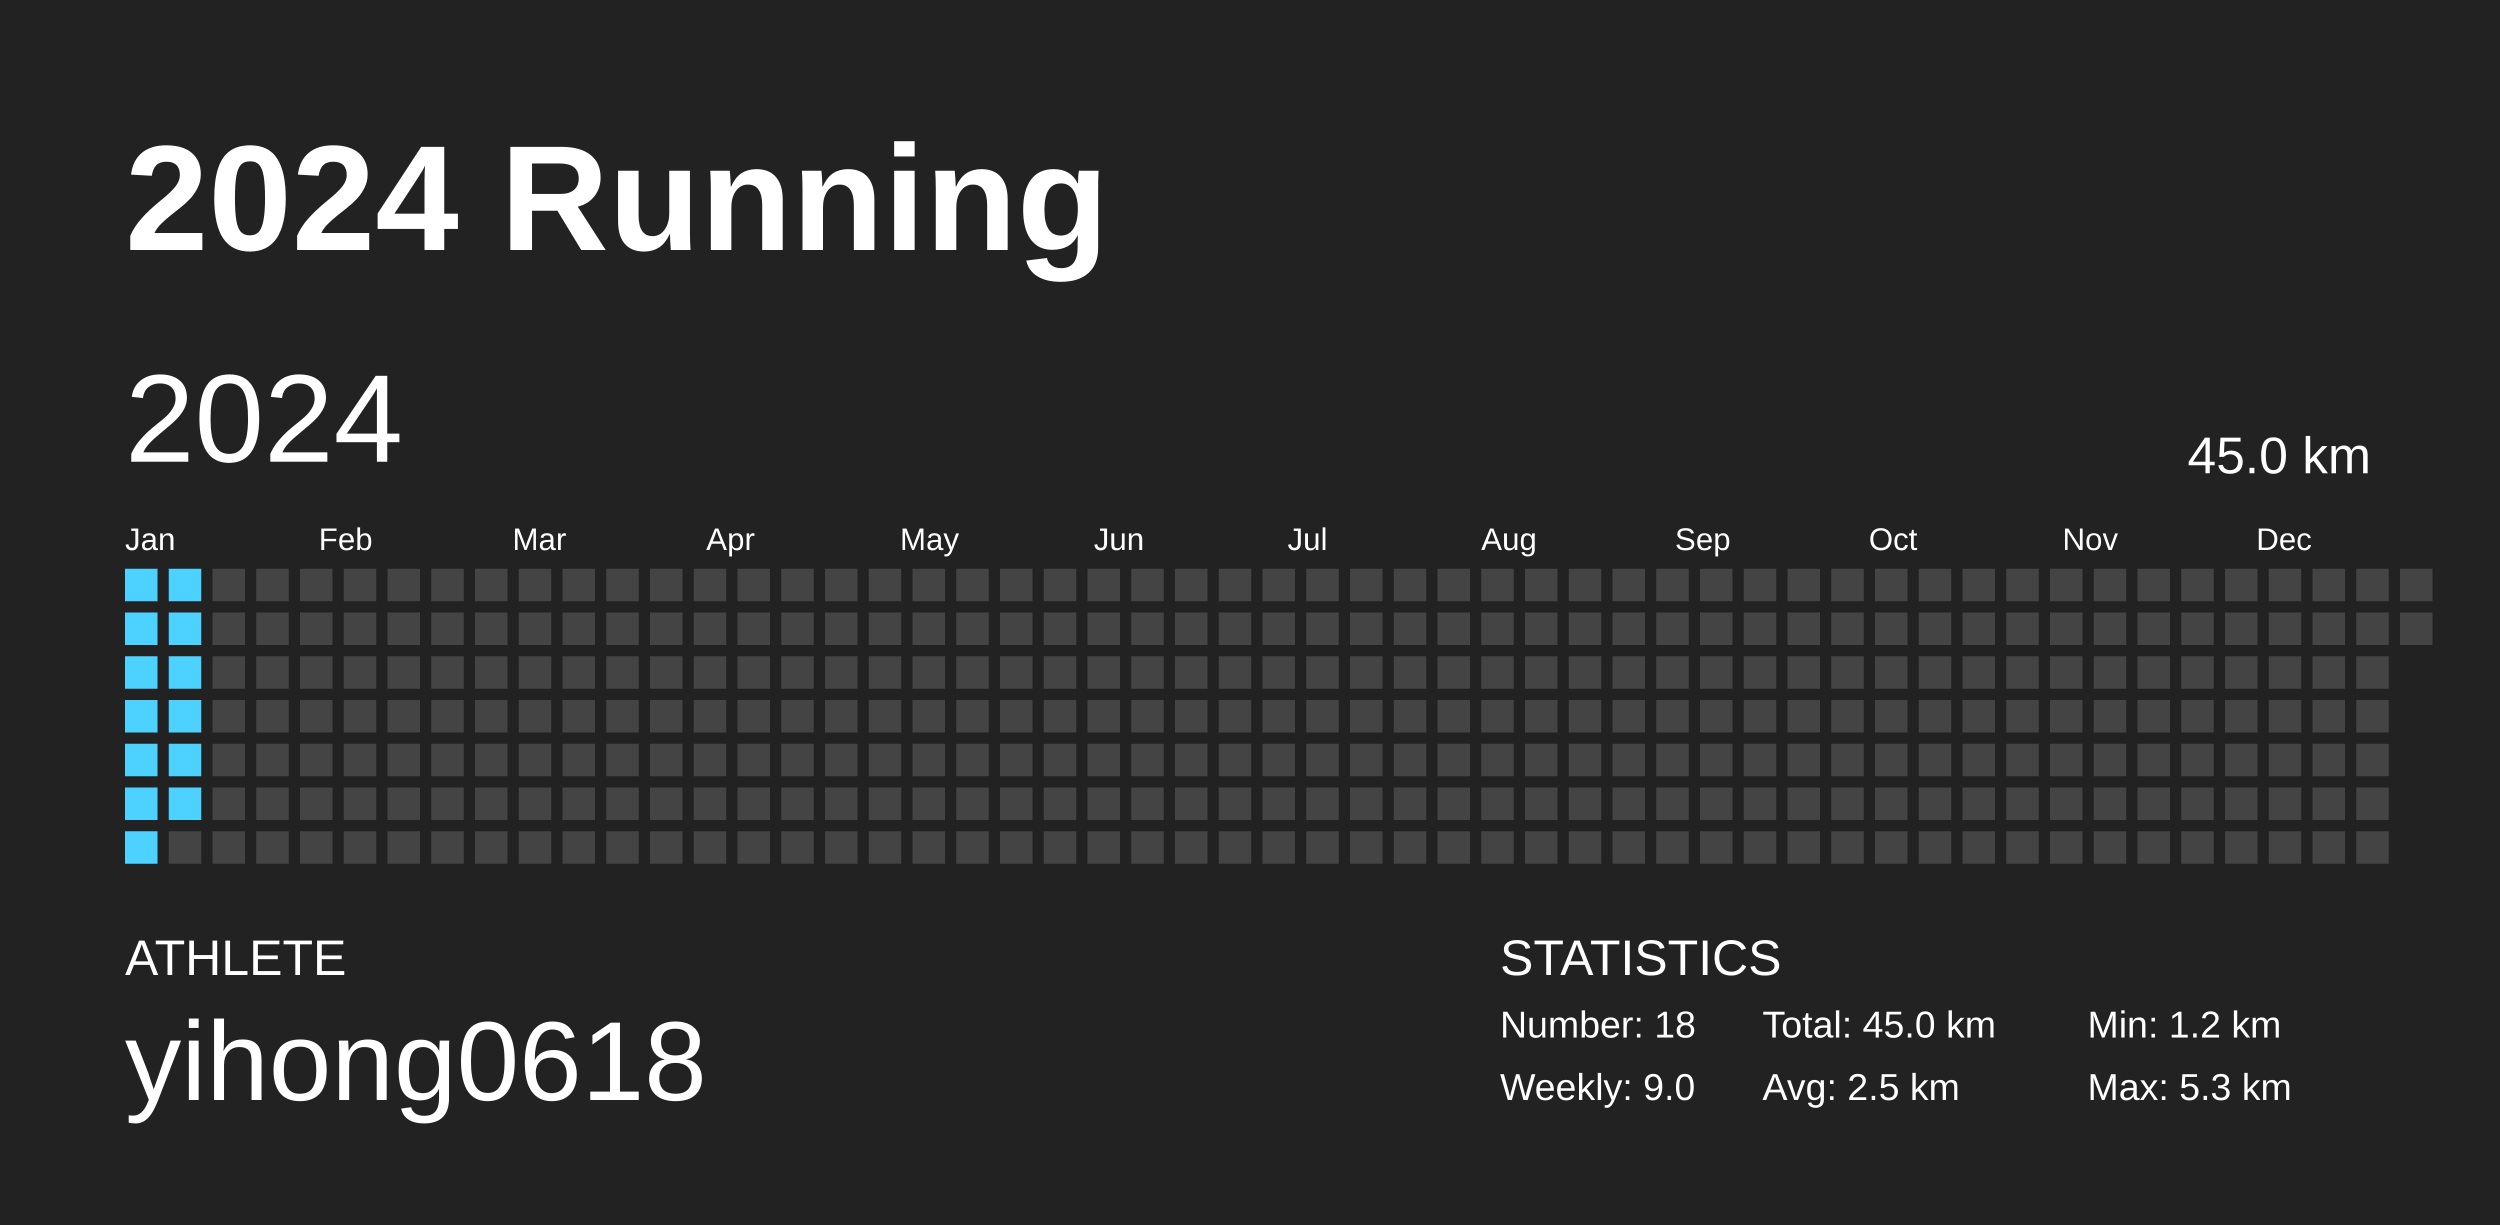
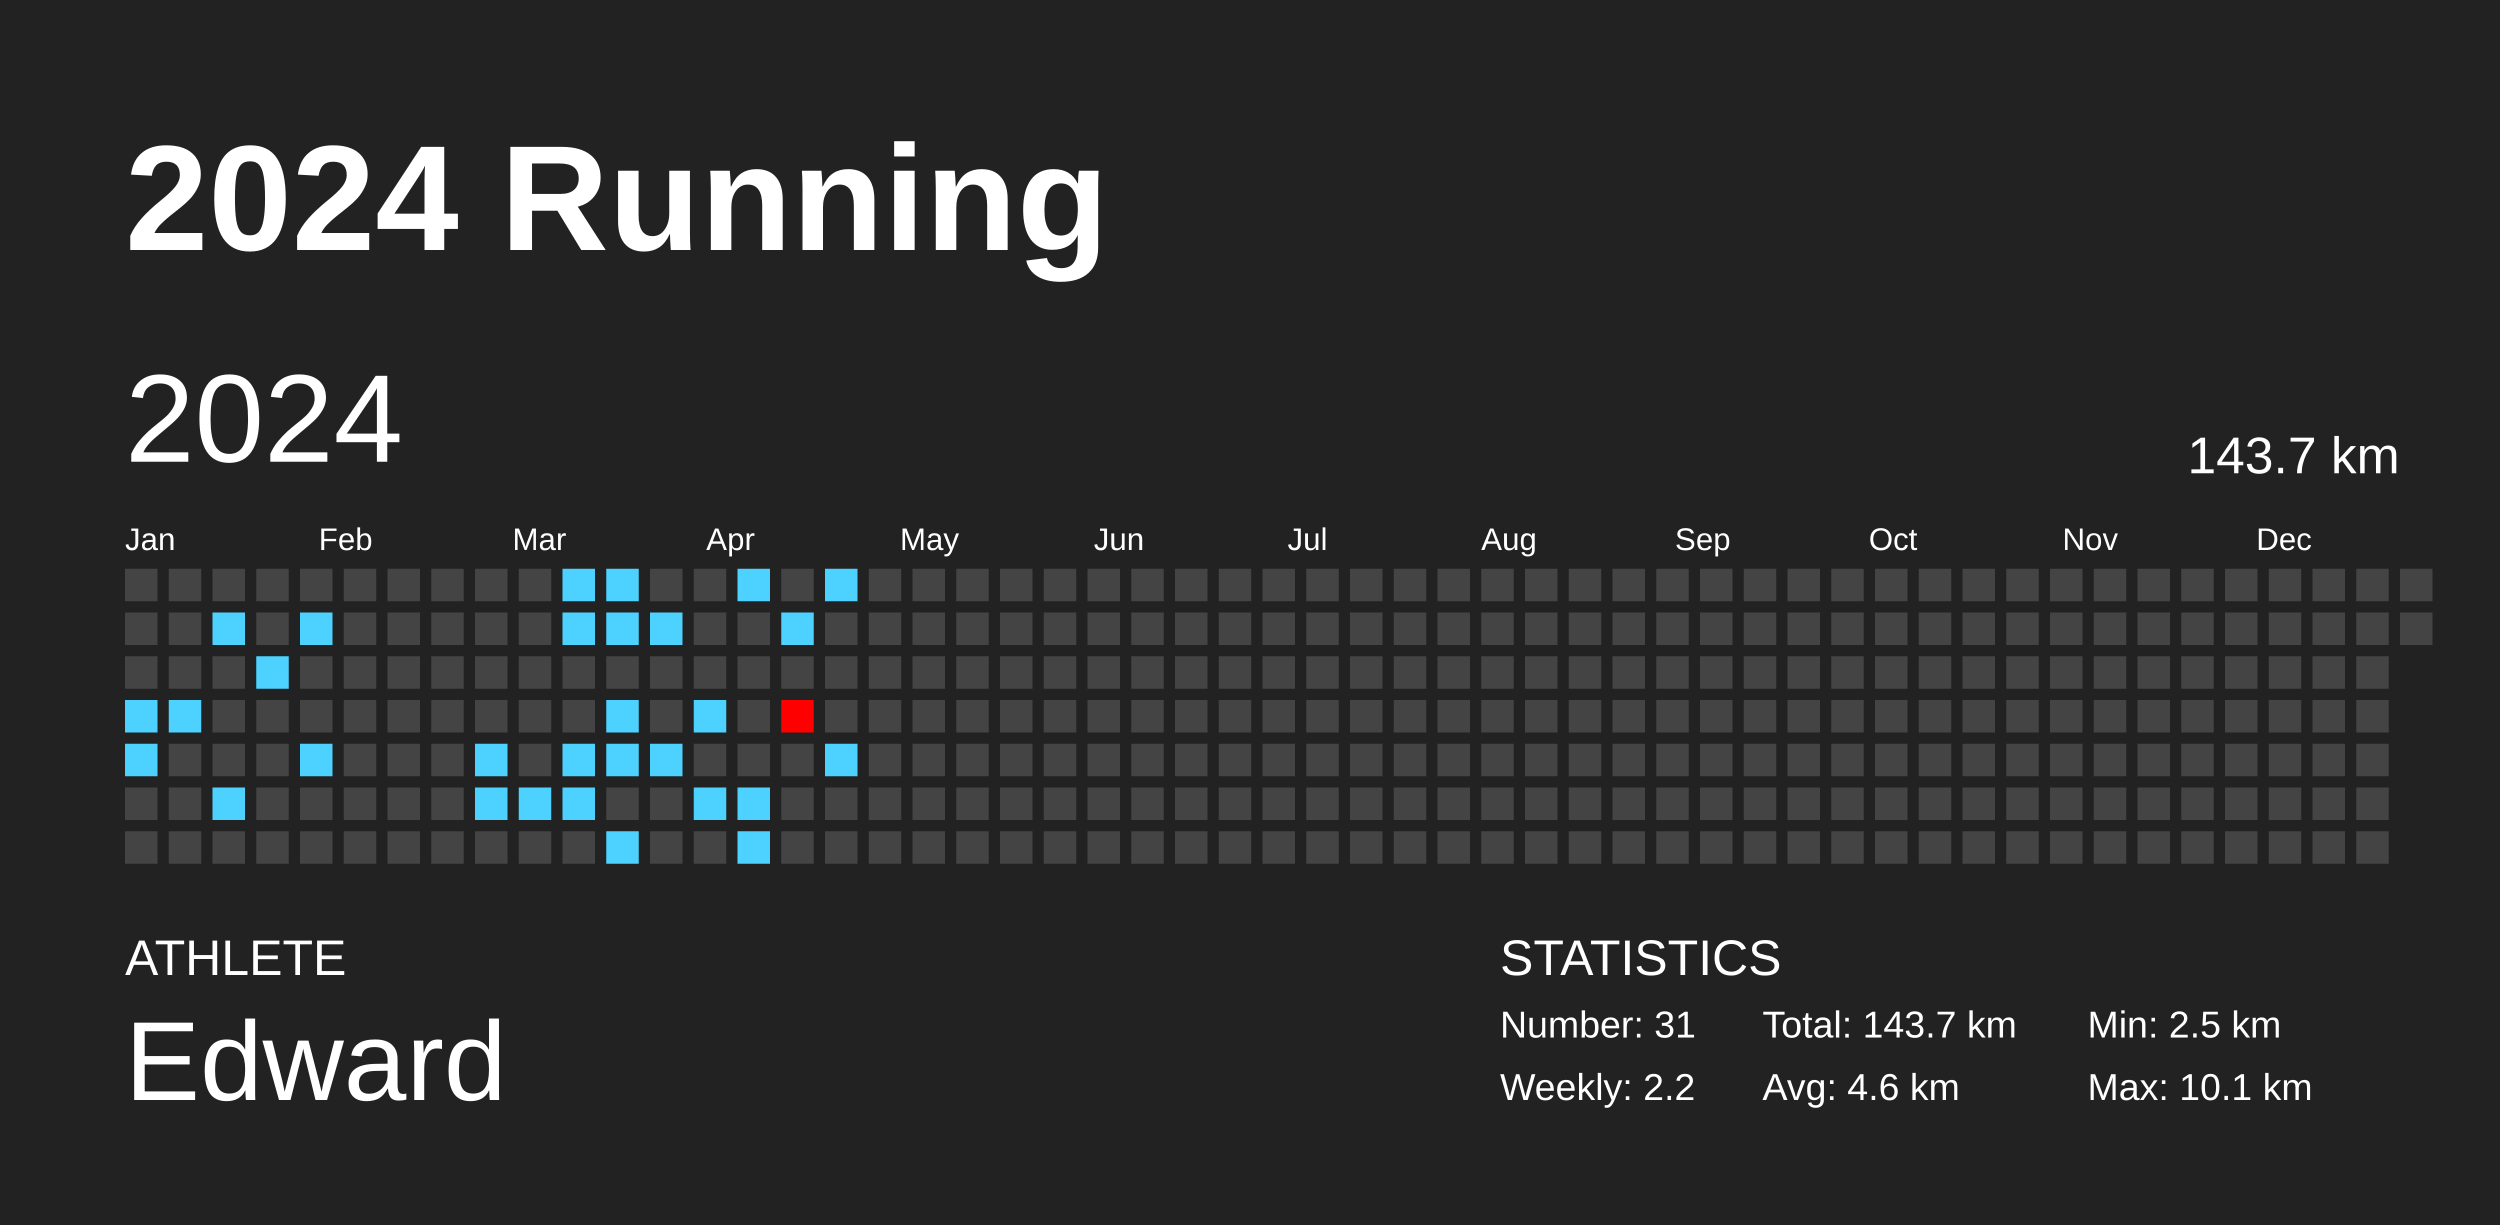
<svg xmlns="http://www.w3.org/2000/svg" baseProfile="full" height="98mm" version="1.1" viewBox="0,0,200,98" width="200mm">
  <defs />
  <rect fill="#222222" height="98" width="200" x="0" y="0" />
  <text fill="#FFFFFF" style="font-size:12px; font-family:Arial; font-weight:bold;" x="10" y="20">2024 Running</text>
  <text fill="#FFFFFF" style="font-size:4px; font-family:Arial" x="10" y="78">ATHLETE</text>
-   <text fill="#FFFFFF" style="font-size:9px; font-family:Arial" x="10" y="88">yihong0618</text>
+   <text fill="#FFFFFF" style="font-size:9px; font-family:Arial" x="10" y="88">Edward</text>
  <text fill="#FFFFFF" style="font-size:4px; font-family:Arial" x="120" y="78">STATISTICS</text>
-   <text fill="#FFFFFF" style="font-size:3px; font-family:Arial" x="120" y="83">Number: 18</text>
-   <text fill="#FFFFFF" style="font-size:3px; font-family:Arial" x="120" y="88">Weekly: 9.0</text>
-   <text fill="#FFFFFF" style="font-size:3px; font-family:Arial" x="141" y="83">Total: 45.0 km</text>
-   <text fill="#FFFFFF" style="font-size:3px; font-family:Arial" x="141" y="88">Avg: 2.5 km</text>
-   <text fill="#FFFFFF" style="font-size:3px; font-family:Arial" x="167" y="83">Min: 1.2 km</text>
-   <text fill="#FFFFFF" style="font-size:3px; font-family:Arial" x="167" y="88">Max: 5.3 km</text>
+   <text fill="#FFFFFF" style="font-size:3px; font-family:Arial" x="120" y="83">Number: 31</text>
+   <text fill="#FFFFFF" style="font-size:3px; font-family:Arial" x="120" y="88">Weekly: 2.2</text>
+   <text fill="#FFFFFF" style="font-size:3px; font-family:Arial" x="141" y="83">Total: 143.7 km</text>
+   <text fill="#FFFFFF" style="font-size:3px; font-family:Arial" x="141" y="88">Avg: 4.6 km</text>
+   <text fill="#FFFFFF" style="font-size:3px; font-family:Arial" x="167" y="83">Min: 2.5 km</text>
+   <text fill="#FFFFFF" style="font-size:3px; font-family:Arial" x="167" y="88">Max: 10.1 km</text>
  <text dominant-baseline="hanging" fill="#FFFFFF" style="font-size:10.0px; font-family:Arial;" x="10" y="30">2024</text>
-   <text dominant-baseline="hanging" fill="#FFFFFF" style="font-size:4.125px; font-family:Arial;" x="175" y="35">45.0 km</text>
+   <text dominant-baseline="hanging" fill="#FFFFFF" style="font-size:4.125px; font-family:Arial;" x="175" y="35">143.7 km</text>
  <text fill="#FFFFFF" style="font-size:2.5px; font-family:Arial" x="10.0" y="44">Jan</text>
  <text fill="#FFFFFF" style="font-size:2.5px; font-family:Arial" x="25.5" y="44">Feb</text>
  <text fill="#FFFFFF" style="font-size:2.5px; font-family:Arial" x="41.0" y="44">Mar</text>
  <text fill="#FFFFFF" style="font-size:2.5px; font-family:Arial" x="56.5" y="44">Apr</text>
  <text fill="#FFFFFF" style="font-size:2.5px; font-family:Arial" x="72.0" y="44">May</text>
  <text fill="#FFFFFF" style="font-size:2.5px; font-family:Arial" x="87.5" y="44">Jun</text>
  <text fill="#FFFFFF" style="font-size:2.5px; font-family:Arial" x="103.0" y="44">Jul</text>
  <text fill="#FFFFFF" style="font-size:2.5px; font-family:Arial" x="118.5" y="44">Aug</text>
  <text fill="#FFFFFF" style="font-size:2.5px; font-family:Arial" x="134.0" y="44">Sep</text>
  <text fill="#FFFFFF" style="font-size:2.5px; font-family:Arial" x="149.5" y="44">Oct</text>
  <text fill="#FFFFFF" style="font-size:2.5px; font-family:Arial" x="165.0" y="44">Nov</text>
  <text fill="#FFFFFF" style="font-size:2.5px; font-family:Arial" x="180.5" y="44">Dec</text>
-   <rect fill="#4dd2ff" height="2.6" width="2.6" x="10.0" y="45.5" />
-   <rect fill="#4dd2ff" height="2.6" width="2.6" x="10.0" y="49.0" />
-   <rect fill="#4dd2ff" height="2.6" width="2.6" x="10.0" y="52.5" />
+   <rect fill="#444444" height="2.6" width="2.6" x="10.0" y="45.5" />
+   <rect fill="#444444" height="2.6" width="2.6" x="10.0" y="49.0" />
+   <rect fill="#444444" height="2.6" width="2.6" x="10.0" y="52.5" />
  <rect fill="#4dd2ff" height="2.6" width="2.6" x="10.0" y="56.0" />
  <rect fill="#4dd2ff" height="2.6" width="2.6" x="10.0" y="59.5" />
-   <rect fill="#4dd2ff" height="2.6" width="2.6" x="10.0" y="63.0" />
-   <rect fill="#4dd2ff" height="2.6" width="2.6" x="10.0" y="66.5" />
-   <rect fill="#4dd2ff" height="2.6" width="2.6" x="13.5" y="45.5" />
-   <rect fill="#4dd2ff" height="2.6" width="2.6" x="13.5" y="49.0" />
-   <rect fill="#4dd2ff" height="2.6" width="2.6" x="13.5" y="52.5" />
+   <rect fill="#444444" height="2.6" width="2.6" x="10.0" y="63.0" />
+   <rect fill="#444444" height="2.6" width="2.6" x="10.0" y="66.5" />
+   <rect fill="#444444" height="2.6" width="2.6" x="13.5" y="45.5" />
+   <rect fill="#444444" height="2.6" width="2.6" x="13.5" y="49.0" />
+   <rect fill="#444444" height="2.6" width="2.6" x="13.5" y="52.5" />
  <rect fill="#4dd2ff" height="2.6" width="2.6" x="13.5" y="56.0" />
-   <rect fill="#4dd2ff" height="2.6" width="2.6" x="13.5" y="59.5" />
-   <rect fill="#4dd2ff" height="2.6" width="2.6" x="13.5" y="63.0" />
+   <rect fill="#444444" height="2.6" width="2.6" x="13.5" y="59.5" />
+   <rect fill="#444444" height="2.6" width="2.6" x="13.5" y="63.0" />
  <rect fill="#444444" height="2.6" width="2.6" x="13.5" y="66.5" />
  <rect fill="#444444" height="2.6" width="2.6" x="17.0" y="45.5" />
-   <rect fill="#444444" height="2.6" width="2.6" x="17.0" y="49.0" />
+   <rect fill="#4dd2ff" height="2.6" width="2.6" x="17.0" y="49.0" />
  <rect fill="#444444" height="2.6" width="2.6" x="17.0" y="52.5" />
  <rect fill="#444444" height="2.6" width="2.6" x="17.0" y="56.0" />
  <rect fill="#444444" height="2.6" width="2.6" x="17.0" y="59.5" />
-   <rect fill="#444444" height="2.6" width="2.6" x="17.0" y="63.0" />
+   <rect fill="#4dd2ff" height="2.6" width="2.6" x="17.0" y="63.0" />
  <rect fill="#444444" height="2.6" width="2.6" x="17.0" y="66.5" />
  <rect fill="#444444" height="2.6" width="2.6" x="20.5" y="45.5" />
  <rect fill="#444444" height="2.6" width="2.6" x="20.5" y="49.0" />
-   <rect fill="#444444" height="2.6" width="2.6" x="20.5" y="52.5" />
+   <rect fill="#4dd2ff" height="2.6" width="2.6" x="20.5" y="52.5" />
  <rect fill="#444444" height="2.6" width="2.6" x="20.5" y="56.0" />
  <rect fill="#444444" height="2.6" width="2.6" x="20.5" y="59.5" />
  <rect fill="#444444" height="2.6" width="2.6" x="20.5" y="63.0" />
  <rect fill="#444444" height="2.6" width="2.6" x="20.5" y="66.5" />
  <rect fill="#444444" height="2.6" width="2.6" x="24.0" y="45.5" />
-   <rect fill="#444444" height="2.6" width="2.6" x="24.0" y="49.0" />
+   <rect fill="#4dd2ff" height="2.6" width="2.6" x="24.0" y="49.0" />
  <rect fill="#444444" height="2.6" width="2.6" x="24.0" y="52.5" />
  <rect fill="#444444" height="2.6" width="2.6" x="24.0" y="56.0" />
-   <rect fill="#444444" height="2.6" width="2.6" x="24.0" y="59.5" />
+   <rect fill="#4dd2ff" height="2.6" width="2.6" x="24.0" y="59.5" />
  <rect fill="#444444" height="2.6" width="2.6" x="24.0" y="63.0" />
  <rect fill="#444444" height="2.6" width="2.6" x="24.0" y="66.5" />
  <rect fill="#444444" height="2.6" width="2.6" x="27.5" y="45.5" />
  <rect fill="#444444" height="2.6" width="2.6" x="27.5" y="49.0" />
  <rect fill="#444444" height="2.6" width="2.6" x="27.5" y="52.5" />
  <rect fill="#444444" height="2.6" width="2.6" x="27.5" y="56.0" />
  <rect fill="#444444" height="2.6" width="2.6" x="27.5" y="59.5" />
  <rect fill="#444444" height="2.6" width="2.6" x="27.5" y="63.0" />
  <rect fill="#444444" height="2.6" width="2.6" x="27.5" y="66.5" />
  <rect fill="#444444" height="2.6" width="2.6" x="31.0" y="45.5" />
  <rect fill="#444444" height="2.6" width="2.6" x="31.0" y="49.0" />
  <rect fill="#444444" height="2.6" width="2.6" x="31.0" y="52.5" />
  <rect fill="#444444" height="2.6" width="2.6" x="31.0" y="56.0" />
  <rect fill="#444444" height="2.6" width="2.6" x="31.0" y="59.5" />
  <rect fill="#444444" height="2.6" width="2.6" x="31.0" y="63.0" />
  <rect fill="#444444" height="2.6" width="2.6" x="31.0" y="66.5" />
  <rect fill="#444444" height="2.6" width="2.6" x="34.5" y="45.5" />
  <rect fill="#444444" height="2.6" width="2.6" x="34.5" y="49.0" />
  <rect fill="#444444" height="2.6" width="2.6" x="34.5" y="52.5" />
  <rect fill="#444444" height="2.6" width="2.6" x="34.5" y="56.0" />
  <rect fill="#444444" height="2.6" width="2.6" x="34.5" y="59.5" />
  <rect fill="#444444" height="2.6" width="2.6" x="34.5" y="63.0" />
  <rect fill="#444444" height="2.6" width="2.6" x="34.5" y="66.5" />
  <rect fill="#444444" height="2.6" width="2.6" x="38.0" y="45.5" />
  <rect fill="#444444" height="2.6" width="2.6" x="38.0" y="49.0" />
  <rect fill="#444444" height="2.6" width="2.6" x="38.0" y="52.5" />
  <rect fill="#444444" height="2.6" width="2.6" x="38.0" y="56.0" />
-   <rect fill="#444444" height="2.6" width="2.6" x="38.0" y="59.5" />
-   <rect fill="#444444" height="2.6" width="2.6" x="38.0" y="63.0" />
+   <rect fill="#4dd2ff" height="2.6" width="2.6" x="38.0" y="59.5" />
+   <rect fill="#4dd2ff" height="2.6" width="2.6" x="38.0" y="63.0" />
  <rect fill="#444444" height="2.6" width="2.6" x="38.0" y="66.5" />
  <rect fill="#444444" height="2.6" width="2.6" x="41.5" y="45.5" />
  <rect fill="#444444" height="2.6" width="2.6" x="41.5" y="49.0" />
  <rect fill="#444444" height="2.6" width="2.6" x="41.5" y="52.5" />
  <rect fill="#444444" height="2.6" width="2.6" x="41.5" y="56.0" />
  <rect fill="#444444" height="2.6" width="2.6" x="41.5" y="59.5" />
-   <rect fill="#444444" height="2.6" width="2.6" x="41.5" y="63.0" />
+   <rect fill="#4dd2ff" height="2.6" width="2.6" x="41.5" y="63.0" />
  <rect fill="#444444" height="2.6" width="2.6" x="41.5" y="66.5" />
-   <rect fill="#444444" height="2.6" width="2.6" x="45.0" y="45.5" />
-   <rect fill="#444444" height="2.6" width="2.6" x="45.0" y="49.0" />
+   <rect fill="#4dd2ff" height="2.6" width="2.6" x="45.0" y="45.5" />
+   <rect fill="#4dd2ff" height="2.6" width="2.6" x="45.0" y="49.0" />
  <rect fill="#444444" height="2.6" width="2.6" x="45.0" y="52.5" />
  <rect fill="#444444" height="2.6" width="2.6" x="45.0" y="56.0" />
-   <rect fill="#444444" height="2.6" width="2.6" x="45.0" y="59.5" />
-   <rect fill="#444444" height="2.6" width="2.6" x="45.0" y="63.0" />
+   <rect fill="#4dd2ff" height="2.6" width="2.6" x="45.0" y="59.5" />
+   <rect fill="#4dd2ff" height="2.6" width="2.6" x="45.0" y="63.0" />
  <rect fill="#444444" height="2.6" width="2.6" x="45.0" y="66.5" />
-   <rect fill="#444444" height="2.6" width="2.6" x="48.5" y="45.5" />
-   <rect fill="#444444" height="2.6" width="2.6" x="48.5" y="49.0" />
+   <rect fill="#4dd2ff" height="2.6" width="2.6" x="48.5" y="45.5" />
+   <rect fill="#4dd2ff" height="2.6" width="2.6" x="48.5" y="49.0" />
  <rect fill="#444444" height="2.6" width="2.6" x="48.5" y="52.5" />
-   <rect fill="#444444" height="2.6" width="2.6" x="48.5" y="56.0" />
-   <rect fill="#444444" height="2.6" width="2.6" x="48.5" y="59.5" />
+   <rect fill="#4dd2ff" height="2.6" width="2.6" x="48.5" y="56.0" />
+   <rect fill="#4dd2ff" height="2.6" width="2.6" x="48.5" y="59.5" />
  <rect fill="#444444" height="2.6" width="2.6" x="48.5" y="63.0" />
-   <rect fill="#444444" height="2.6" width="2.6" x="48.5" y="66.5" />
+   <rect fill="#4dd2ff" height="2.6" width="2.6" x="48.5" y="66.5" />
  <rect fill="#444444" height="2.6" width="2.6" x="52.0" y="45.5" />
-   <rect fill="#444444" height="2.6" width="2.6" x="52.0" y="49.0" />
+   <rect fill="#4dd2ff" height="2.6" width="2.6" x="52.0" y="49.0" />
  <rect fill="#444444" height="2.6" width="2.6" x="52.0" y="52.5" />
  <rect fill="#444444" height="2.6" width="2.6" x="52.0" y="56.0" />
-   <rect fill="#444444" height="2.6" width="2.6" x="52.0" y="59.5" />
+   <rect fill="#4dd2ff" height="2.6" width="2.6" x="52.0" y="59.5" />
  <rect fill="#444444" height="2.6" width="2.6" x="52.0" y="63.0" />
  <rect fill="#444444" height="2.6" width="2.6" x="52.0" y="66.5" />
  <rect fill="#444444" height="2.6" width="2.6" x="55.5" y="45.5" />
  <rect fill="#444444" height="2.6" width="2.6" x="55.5" y="49.0" />
  <rect fill="#444444" height="2.6" width="2.6" x="55.5" y="52.5" />
-   <rect fill="#444444" height="2.6" width="2.6" x="55.5" y="56.0" />
+   <rect fill="#4dd2ff" height="2.6" width="2.6" x="55.5" y="56.0" />
  <rect fill="#444444" height="2.6" width="2.6" x="55.5" y="59.5" />
-   <rect fill="#444444" height="2.6" width="2.6" x="55.5" y="63.0" />
+   <rect fill="#4dd2ff" height="2.6" width="2.6" x="55.5" y="63.0" />
  <rect fill="#444444" height="2.6" width="2.6" x="55.5" y="66.5" />
-   <rect fill="#444444" height="2.6" width="2.6" x="59.0" y="45.5" />
+   <rect fill="#4dd2ff" height="2.6" width="2.6" x="59.0" y="45.5" />
  <rect fill="#444444" height="2.6" width="2.6" x="59.0" y="49.0" />
  <rect fill="#444444" height="2.6" width="2.6" x="59.0" y="52.5" />
  <rect fill="#444444" height="2.6" width="2.6" x="59.0" y="56.0" />
  <rect fill="#444444" height="2.6" width="2.6" x="59.0" y="59.5" />
-   <rect fill="#444444" height="2.6" width="2.6" x="59.0" y="63.0" />
-   <rect fill="#444444" height="2.6" width="2.6" x="59.0" y="66.5" />
+   <rect fill="#4dd2ff" height="2.6" width="2.6" x="59.0" y="63.0" />
+   <rect fill="#4dd2ff" height="2.6" width="2.6" x="59.0" y="66.5" />
  <rect fill="#444444" height="2.6" width="2.6" x="62.5" y="45.5" />
-   <rect fill="#444444" height="2.6" width="2.6" x="62.5" y="49.0" />
+   <rect fill="#4dd2ff" height="2.6" width="2.6" x="62.5" y="49.0" />
  <rect fill="#444444" height="2.6" width="2.6" x="62.5" y="52.5" />
-   <rect fill="#444444" height="2.6" width="2.6" x="62.5" y="56.0" />
+   <rect fill="#ff0000" height="2.6" width="2.6" x="62.5" y="56.0" />
  <rect fill="#444444" height="2.6" width="2.6" x="62.5" y="59.5" />
  <rect fill="#444444" height="2.6" width="2.6" x="62.5" y="63.0" />
  <rect fill="#444444" height="2.6" width="2.6" x="62.5" y="66.5" />
-   <rect fill="#444444" height="2.6" width="2.6" x="66.0" y="45.5" />
+   <rect fill="#4dd2ff" height="2.6" width="2.6" x="66.0" y="45.5" />
  <rect fill="#444444" height="2.6" width="2.6" x="66.0" y="49.0" />
  <rect fill="#444444" height="2.6" width="2.6" x="66.0" y="52.5" />
  <rect fill="#444444" height="2.6" width="2.6" x="66.0" y="56.0" />
-   <rect fill="#444444" height="2.6" width="2.6" x="66.0" y="59.5" />
+   <rect fill="#4dd2ff" height="2.6" width="2.6" x="66.0" y="59.5" />
  <rect fill="#444444" height="2.6" width="2.6" x="66.0" y="63.0" />
  <rect fill="#444444" height="2.6" width="2.6" x="66.0" y="66.5" />
  <rect fill="#444444" height="2.6" width="2.6" x="69.5" y="45.5" />
  <rect fill="#444444" height="2.6" width="2.6" x="69.5" y="49.0" />
  <rect fill="#444444" height="2.6" width="2.6" x="69.5" y="52.5" />
  <rect fill="#444444" height="2.6" width="2.6" x="69.5" y="56.0" />
  <rect fill="#444444" height="2.6" width="2.6" x="69.5" y="59.5" />
  <rect fill="#444444" height="2.6" width="2.6" x="69.5" y="63.0" />
  <rect fill="#444444" height="2.6" width="2.6" x="69.5" y="66.5" />
  <rect fill="#444444" height="2.6" width="2.6" x="73.0" y="45.5" />
  <rect fill="#444444" height="2.6" width="2.6" x="73.0" y="49.0" />
  <rect fill="#444444" height="2.6" width="2.6" x="73.0" y="52.5" />
  <rect fill="#444444" height="2.6" width="2.6" x="73.0" y="56.0" />
  <rect fill="#444444" height="2.6" width="2.6" x="73.0" y="59.5" />
  <rect fill="#444444" height="2.6" width="2.6" x="73.0" y="63.0" />
  <rect fill="#444444" height="2.6" width="2.6" x="73.0" y="66.5" />
  <rect fill="#444444" height="2.6" width="2.6" x="76.5" y="45.5" />
  <rect fill="#444444" height="2.6" width="2.6" x="76.5" y="49.0" />
  <rect fill="#444444" height="2.6" width="2.6" x="76.5" y="52.5" />
  <rect fill="#444444" height="2.6" width="2.6" x="76.5" y="56.0" />
  <rect fill="#444444" height="2.6" width="2.6" x="76.5" y="59.5" />
  <rect fill="#444444" height="2.6" width="2.6" x="76.5" y="63.0" />
  <rect fill="#444444" height="2.6" width="2.6" x="76.5" y="66.5" />
  <rect fill="#444444" height="2.6" width="2.6" x="80.0" y="45.5" />
  <rect fill="#444444" height="2.6" width="2.6" x="80.0" y="49.0" />
  <rect fill="#444444" height="2.6" width="2.6" x="80.0" y="52.5" />
  <rect fill="#444444" height="2.6" width="2.6" x="80.0" y="56.0" />
  <rect fill="#444444" height="2.6" width="2.6" x="80.0" y="59.5" />
  <rect fill="#444444" height="2.6" width="2.6" x="80.0" y="63.0" />
  <rect fill="#444444" height="2.6" width="2.6" x="80.0" y="66.5" />
  <rect fill="#444444" height="2.6" width="2.6" x="83.5" y="45.5" />
  <rect fill="#444444" height="2.6" width="2.6" x="83.5" y="49.0" />
  <rect fill="#444444" height="2.6" width="2.6" x="83.5" y="52.5" />
  <rect fill="#444444" height="2.6" width="2.6" x="83.5" y="56.0" />
  <rect fill="#444444" height="2.6" width="2.6" x="83.5" y="59.5" />
  <rect fill="#444444" height="2.6" width="2.6" x="83.5" y="63.0" />
  <rect fill="#444444" height="2.6" width="2.6" x="83.5" y="66.5" />
  <rect fill="#444444" height="2.6" width="2.6" x="87.0" y="45.5" />
  <rect fill="#444444" height="2.6" width="2.6" x="87.0" y="49.0" />
  <rect fill="#444444" height="2.6" width="2.6" x="87.0" y="52.5" />
  <rect fill="#444444" height="2.6" width="2.6" x="87.0" y="56.0" />
  <rect fill="#444444" height="2.6" width="2.6" x="87.0" y="59.5" />
  <rect fill="#444444" height="2.6" width="2.6" x="87.0" y="63.0" />
  <rect fill="#444444" height="2.6" width="2.6" x="87.0" y="66.5" />
  <rect fill="#444444" height="2.6" width="2.6" x="90.5" y="45.5" />
  <rect fill="#444444" height="2.6" width="2.6" x="90.5" y="49.0" />
  <rect fill="#444444" height="2.6" width="2.6" x="90.5" y="52.5" />
  <rect fill="#444444" height="2.6" width="2.6" x="90.5" y="56.0" />
  <rect fill="#444444" height="2.6" width="2.6" x="90.5" y="59.5" />
  <rect fill="#444444" height="2.6" width="2.6" x="90.5" y="63.0" />
  <rect fill="#444444" height="2.6" width="2.6" x="90.5" y="66.5" />
  <rect fill="#444444" height="2.6" width="2.6" x="94.0" y="45.5" />
  <rect fill="#444444" height="2.6" width="2.6" x="94.0" y="49.0" />
  <rect fill="#444444" height="2.6" width="2.6" x="94.0" y="52.5" />
  <rect fill="#444444" height="2.6" width="2.6" x="94.0" y="56.0" />
  <rect fill="#444444" height="2.6" width="2.6" x="94.0" y="59.5" />
  <rect fill="#444444" height="2.6" width="2.6" x="94.0" y="63.0" />
  <rect fill="#444444" height="2.6" width="2.6" x="94.0" y="66.5" />
  <rect fill="#444444" height="2.6" width="2.6" x="97.5" y="45.5" />
  <rect fill="#444444" height="2.6" width="2.6" x="97.5" y="49.0" />
  <rect fill="#444444" height="2.6" width="2.6" x="97.5" y="52.5" />
  <rect fill="#444444" height="2.6" width="2.6" x="97.5" y="56.0" />
  <rect fill="#444444" height="2.6" width="2.6" x="97.5" y="59.5" />
  <rect fill="#444444" height="2.6" width="2.6" x="97.5" y="63.0" />
  <rect fill="#444444" height="2.6" width="2.6" x="97.5" y="66.5" />
  <rect fill="#444444" height="2.6" width="2.6" x="101.0" y="45.5" />
  <rect fill="#444444" height="2.6" width="2.6" x="101.0" y="49.0" />
  <rect fill="#444444" height="2.6" width="2.6" x="101.0" y="52.5" />
  <rect fill="#444444" height="2.6" width="2.6" x="101.0" y="56.0" />
  <rect fill="#444444" height="2.6" width="2.6" x="101.0" y="59.5" />
  <rect fill="#444444" height="2.6" width="2.6" x="101.0" y="63.0" />
  <rect fill="#444444" height="2.6" width="2.6" x="101.0" y="66.5" />
  <rect fill="#444444" height="2.6" width="2.6" x="104.5" y="45.5" />
  <rect fill="#444444" height="2.6" width="2.6" x="104.5" y="49.0" />
  <rect fill="#444444" height="2.6" width="2.6" x="104.5" y="52.5" />
  <rect fill="#444444" height="2.6" width="2.6" x="104.5" y="56.0" />
  <rect fill="#444444" height="2.6" width="2.6" x="104.5" y="59.5" />
  <rect fill="#444444" height="2.6" width="2.6" x="104.5" y="63.0" />
  <rect fill="#444444" height="2.6" width="2.6" x="104.5" y="66.5" />
  <rect fill="#444444" height="2.6" width="2.6" x="108.0" y="45.5" />
  <rect fill="#444444" height="2.6" width="2.6" x="108.0" y="49.0" />
  <rect fill="#444444" height="2.6" width="2.6" x="108.0" y="52.5" />
  <rect fill="#444444" height="2.6" width="2.6" x="108.0" y="56.0" />
  <rect fill="#444444" height="2.6" width="2.6" x="108.0" y="59.5" />
  <rect fill="#444444" height="2.6" width="2.6" x="108.0" y="63.0" />
  <rect fill="#444444" height="2.6" width="2.6" x="108.0" y="66.5" />
  <rect fill="#444444" height="2.6" width="2.6" x="111.5" y="45.5" />
  <rect fill="#444444" height="2.6" width="2.6" x="111.5" y="49.0" />
  <rect fill="#444444" height="2.6" width="2.6" x="111.5" y="52.5" />
  <rect fill="#444444" height="2.6" width="2.6" x="111.5" y="56.0" />
  <rect fill="#444444" height="2.6" width="2.6" x="111.5" y="59.5" />
  <rect fill="#444444" height="2.6" width="2.6" x="111.5" y="63.0" />
  <rect fill="#444444" height="2.6" width="2.6" x="111.5" y="66.5" />
  <rect fill="#444444" height="2.6" width="2.6" x="115.0" y="45.5" />
  <rect fill="#444444" height="2.6" width="2.6" x="115.0" y="49.0" />
  <rect fill="#444444" height="2.6" width="2.6" x="115.0" y="52.5" />
  <rect fill="#444444" height="2.6" width="2.6" x="115.0" y="56.0" />
  <rect fill="#444444" height="2.6" width="2.6" x="115.0" y="59.5" />
  <rect fill="#444444" height="2.6" width="2.6" x="115.0" y="63.0" />
  <rect fill="#444444" height="2.6" width="2.6" x="115.0" y="66.5" />
  <rect fill="#444444" height="2.6" width="2.6" x="118.5" y="45.5" />
  <rect fill="#444444" height="2.6" width="2.6" x="118.5" y="49.0" />
  <rect fill="#444444" height="2.6" width="2.6" x="118.5" y="52.5" />
  <rect fill="#444444" height="2.6" width="2.6" x="118.5" y="56.0" />
  <rect fill="#444444" height="2.6" width="2.6" x="118.5" y="59.5" />
  <rect fill="#444444" height="2.6" width="2.6" x="118.5" y="63.0" />
  <rect fill="#444444" height="2.6" width="2.6" x="118.5" y="66.5" />
  <rect fill="#444444" height="2.6" width="2.6" x="122.0" y="45.5" />
  <rect fill="#444444" height="2.6" width="2.6" x="122.0" y="49.0" />
  <rect fill="#444444" height="2.6" width="2.6" x="122.0" y="52.5" />
  <rect fill="#444444" height="2.6" width="2.6" x="122.0" y="56.0" />
  <rect fill="#444444" height="2.6" width="2.6" x="122.0" y="59.5" />
  <rect fill="#444444" height="2.6" width="2.6" x="122.0" y="63.0" />
  <rect fill="#444444" height="2.6" width="2.6" x="122.0" y="66.5" />
  <rect fill="#444444" height="2.6" width="2.6" x="125.5" y="45.5" />
  <rect fill="#444444" height="2.6" width="2.6" x="125.5" y="49.0" />
  <rect fill="#444444" height="2.6" width="2.6" x="125.5" y="52.5" />
  <rect fill="#444444" height="2.6" width="2.6" x="125.5" y="56.0" />
  <rect fill="#444444" height="2.6" width="2.6" x="125.5" y="59.5" />
  <rect fill="#444444" height="2.6" width="2.6" x="125.5" y="63.0" />
  <rect fill="#444444" height="2.6" width="2.6" x="125.5" y="66.5" />
  <rect fill="#444444" height="2.6" width="2.6" x="129.0" y="45.5" />
  <rect fill="#444444" height="2.6" width="2.6" x="129.0" y="49.0" />
  <rect fill="#444444" height="2.6" width="2.6" x="129.0" y="52.5" />
  <rect fill="#444444" height="2.6" width="2.6" x="129.0" y="56.0" />
  <rect fill="#444444" height="2.6" width="2.6" x="129.0" y="59.5" />
  <rect fill="#444444" height="2.6" width="2.6" x="129.0" y="63.0" />
  <rect fill="#444444" height="2.6" width="2.6" x="129.0" y="66.5" />
  <rect fill="#444444" height="2.6" width="2.6" x="132.5" y="45.5" />
  <rect fill="#444444" height="2.6" width="2.6" x="132.5" y="49.0" />
  <rect fill="#444444" height="2.6" width="2.6" x="132.5" y="52.5" />
  <rect fill="#444444" height="2.6" width="2.6" x="132.5" y="56.0" />
  <rect fill="#444444" height="2.6" width="2.6" x="132.5" y="59.5" />
  <rect fill="#444444" height="2.6" width="2.6" x="132.5" y="63.0" />
  <rect fill="#444444" height="2.6" width="2.6" x="132.5" y="66.5" />
  <rect fill="#444444" height="2.6" width="2.6" x="136.0" y="45.5" />
  <rect fill="#444444" height="2.6" width="2.6" x="136.0" y="49.0" />
  <rect fill="#444444" height="2.6" width="2.6" x="136.0" y="52.5" />
  <rect fill="#444444" height="2.6" width="2.6" x="136.0" y="56.0" />
  <rect fill="#444444" height="2.6" width="2.6" x="136.0" y="59.5" />
  <rect fill="#444444" height="2.6" width="2.6" x="136.0" y="63.0" />
  <rect fill="#444444" height="2.6" width="2.6" x="136.0" y="66.5" />
  <rect fill="#444444" height="2.6" width="2.6" x="139.5" y="45.5" />
  <rect fill="#444444" height="2.6" width="2.6" x="139.5" y="49.0" />
  <rect fill="#444444" height="2.6" width="2.6" x="139.5" y="52.5" />
  <rect fill="#444444" height="2.6" width="2.6" x="139.5" y="56.0" />
  <rect fill="#444444" height="2.6" width="2.6" x="139.5" y="59.5" />
  <rect fill="#444444" height="2.6" width="2.6" x="139.5" y="63.0" />
  <rect fill="#444444" height="2.6" width="2.6" x="139.5" y="66.5" />
  <rect fill="#444444" height="2.6" width="2.6" x="143.0" y="45.5" />
  <rect fill="#444444" height="2.6" width="2.6" x="143.0" y="49.0" />
  <rect fill="#444444" height="2.6" width="2.6" x="143.0" y="52.5" />
  <rect fill="#444444" height="2.6" width="2.6" x="143.0" y="56.0" />
  <rect fill="#444444" height="2.6" width="2.6" x="143.0" y="59.5" />
  <rect fill="#444444" height="2.6" width="2.6" x="143.0" y="63.0" />
  <rect fill="#444444" height="2.6" width="2.6" x="143.0" y="66.5" />
  <rect fill="#444444" height="2.6" width="2.6" x="146.5" y="45.5" />
  <rect fill="#444444" height="2.6" width="2.6" x="146.5" y="49.0" />
  <rect fill="#444444" height="2.6" width="2.6" x="146.5" y="52.5" />
  <rect fill="#444444" height="2.6" width="2.6" x="146.5" y="56.0" />
  <rect fill="#444444" height="2.6" width="2.6" x="146.5" y="59.5" />
  <rect fill="#444444" height="2.6" width="2.6" x="146.5" y="63.0" />
  <rect fill="#444444" height="2.6" width="2.6" x="146.5" y="66.5" />
  <rect fill="#444444" height="2.6" width="2.6" x="150.0" y="45.5" />
  <rect fill="#444444" height="2.6" width="2.6" x="150.0" y="49.0" />
  <rect fill="#444444" height="2.6" width="2.6" x="150.0" y="52.5" />
  <rect fill="#444444" height="2.6" width="2.6" x="150.0" y="56.0" />
  <rect fill="#444444" height="2.6" width="2.6" x="150.0" y="59.5" />
  <rect fill="#444444" height="2.6" width="2.6" x="150.0" y="63.0" />
  <rect fill="#444444" height="2.6" width="2.6" x="150.0" y="66.5" />
  <rect fill="#444444" height="2.6" width="2.6" x="153.5" y="45.5" />
  <rect fill="#444444" height="2.6" width="2.6" x="153.5" y="49.0" />
  <rect fill="#444444" height="2.6" width="2.6" x="153.5" y="52.5" />
  <rect fill="#444444" height="2.6" width="2.6" x="153.5" y="56.0" />
  <rect fill="#444444" height="2.6" width="2.6" x="153.5" y="59.5" />
  <rect fill="#444444" height="2.6" width="2.6" x="153.5" y="63.0" />
  <rect fill="#444444" height="2.6" width="2.6" x="153.5" y="66.5" />
  <rect fill="#444444" height="2.6" width="2.6" x="157.0" y="45.5" />
  <rect fill="#444444" height="2.6" width="2.6" x="157.0" y="49.0" />
  <rect fill="#444444" height="2.6" width="2.6" x="157.0" y="52.5" />
  <rect fill="#444444" height="2.6" width="2.6" x="157.0" y="56.0" />
  <rect fill="#444444" height="2.6" width="2.6" x="157.0" y="59.5" />
  <rect fill="#444444" height="2.6" width="2.6" x="157.0" y="63.0" />
  <rect fill="#444444" height="2.6" width="2.6" x="157.0" y="66.5" />
  <rect fill="#444444" height="2.6" width="2.6" x="160.5" y="45.5" />
  <rect fill="#444444" height="2.6" width="2.6" x="160.5" y="49.0" />
  <rect fill="#444444" height="2.6" width="2.6" x="160.5" y="52.5" />
  <rect fill="#444444" height="2.6" width="2.6" x="160.5" y="56.0" />
  <rect fill="#444444" height="2.6" width="2.6" x="160.5" y="59.5" />
  <rect fill="#444444" height="2.6" width="2.6" x="160.5" y="63.0" />
  <rect fill="#444444" height="2.6" width="2.6" x="160.5" y="66.5" />
  <rect fill="#444444" height="2.6" width="2.6" x="164.0" y="45.5" />
  <rect fill="#444444" height="2.6" width="2.6" x="164.0" y="49.0" />
  <rect fill="#444444" height="2.6" width="2.6" x="164.0" y="52.5" />
  <rect fill="#444444" height="2.6" width="2.6" x="164.0" y="56.0" />
  <rect fill="#444444" height="2.6" width="2.6" x="164.0" y="59.5" />
  <rect fill="#444444" height="2.6" width="2.6" x="164.0" y="63.0" />
  <rect fill="#444444" height="2.6" width="2.6" x="164.0" y="66.5" />
  <rect fill="#444444" height="2.6" width="2.6" x="167.5" y="45.5" />
  <rect fill="#444444" height="2.6" width="2.6" x="167.5" y="49.0" />
  <rect fill="#444444" height="2.6" width="2.6" x="167.5" y="52.5" />
  <rect fill="#444444" height="2.6" width="2.6" x="167.5" y="56.0" />
  <rect fill="#444444" height="2.6" width="2.6" x="167.5" y="59.5" />
  <rect fill="#444444" height="2.6" width="2.6" x="167.5" y="63.0" />
  <rect fill="#444444" height="2.6" width="2.6" x="167.5" y="66.5" />
  <rect fill="#444444" height="2.6" width="2.6" x="171.0" y="45.5" />
  <rect fill="#444444" height="2.6" width="2.6" x="171.0" y="49.0" />
  <rect fill="#444444" height="2.6" width="2.6" x="171.0" y="52.5" />
  <rect fill="#444444" height="2.6" width="2.6" x="171.0" y="56.0" />
  <rect fill="#444444" height="2.6" width="2.6" x="171.0" y="59.5" />
  <rect fill="#444444" height="2.6" width="2.6" x="171.0" y="63.0" />
  <rect fill="#444444" height="2.6" width="2.6" x="171.0" y="66.5" />
  <rect fill="#444444" height="2.6" width="2.6" x="174.5" y="45.5" />
  <rect fill="#444444" height="2.6" width="2.6" x="174.5" y="49.0" />
  <rect fill="#444444" height="2.6" width="2.6" x="174.5" y="52.5" />
  <rect fill="#444444" height="2.6" width="2.6" x="174.5" y="56.0" />
  <rect fill="#444444" height="2.6" width="2.6" x="174.5" y="59.5" />
  <rect fill="#444444" height="2.6" width="2.6" x="174.5" y="63.0" />
  <rect fill="#444444" height="2.6" width="2.6" x="174.5" y="66.5" />
  <rect fill="#444444" height="2.6" width="2.6" x="178.0" y="45.5" />
  <rect fill="#444444" height="2.6" width="2.6" x="178.0" y="49.0" />
  <rect fill="#444444" height="2.6" width="2.6" x="178.0" y="52.5" />
  <rect fill="#444444" height="2.6" width="2.6" x="178.0" y="56.0" />
  <rect fill="#444444" height="2.6" width="2.6" x="178.0" y="59.5" />
  <rect fill="#444444" height="2.6" width="2.6" x="178.0" y="63.0" />
  <rect fill="#444444" height="2.6" width="2.6" x="178.0" y="66.5" />
  <rect fill="#444444" height="2.6" width="2.6" x="181.5" y="45.5" />
  <rect fill="#444444" height="2.6" width="2.6" x="181.5" y="49.0" />
  <rect fill="#444444" height="2.6" width="2.6" x="181.5" y="52.5" />
  <rect fill="#444444" height="2.6" width="2.6" x="181.5" y="56.0" />
  <rect fill="#444444" height="2.6" width="2.6" x="181.5" y="59.5" />
  <rect fill="#444444" height="2.6" width="2.6" x="181.5" y="63.0" />
  <rect fill="#444444" height="2.6" width="2.6" x="181.5" y="66.5" />
  <rect fill="#444444" height="2.6" width="2.6" x="185.0" y="45.5" />
  <rect fill="#444444" height="2.6" width="2.6" x="185.0" y="49.0" />
  <rect fill="#444444" height="2.6" width="2.6" x="185.0" y="52.5" />
  <rect fill="#444444" height="2.6" width="2.6" x="185.0" y="56.0" />
  <rect fill="#444444" height="2.6" width="2.6" x="185.0" y="59.5" />
  <rect fill="#444444" height="2.6" width="2.6" x="185.0" y="63.0" />
  <rect fill="#444444" height="2.6" width="2.6" x="185.0" y="66.5" />
  <rect fill="#444444" height="2.6" width="2.6" x="188.5" y="45.5" />
  <rect fill="#444444" height="2.6" width="2.6" x="188.5" y="49.0" />
  <rect fill="#444444" height="2.6" width="2.6" x="188.5" y="52.5" />
  <rect fill="#444444" height="2.6" width="2.6" x="188.5" y="56.0" />
  <rect fill="#444444" height="2.6" width="2.6" x="188.5" y="59.5" />
  <rect fill="#444444" height="2.6" width="2.6" x="188.5" y="63.0" />
  <rect fill="#444444" height="2.6" width="2.6" x="188.5" y="66.5" />
  <rect fill="#444444" height="2.6" width="2.6" x="192.0" y="45.5" />
  <rect fill="#444444" height="2.6" width="2.6" x="192.0" y="49.0" />
</svg>
